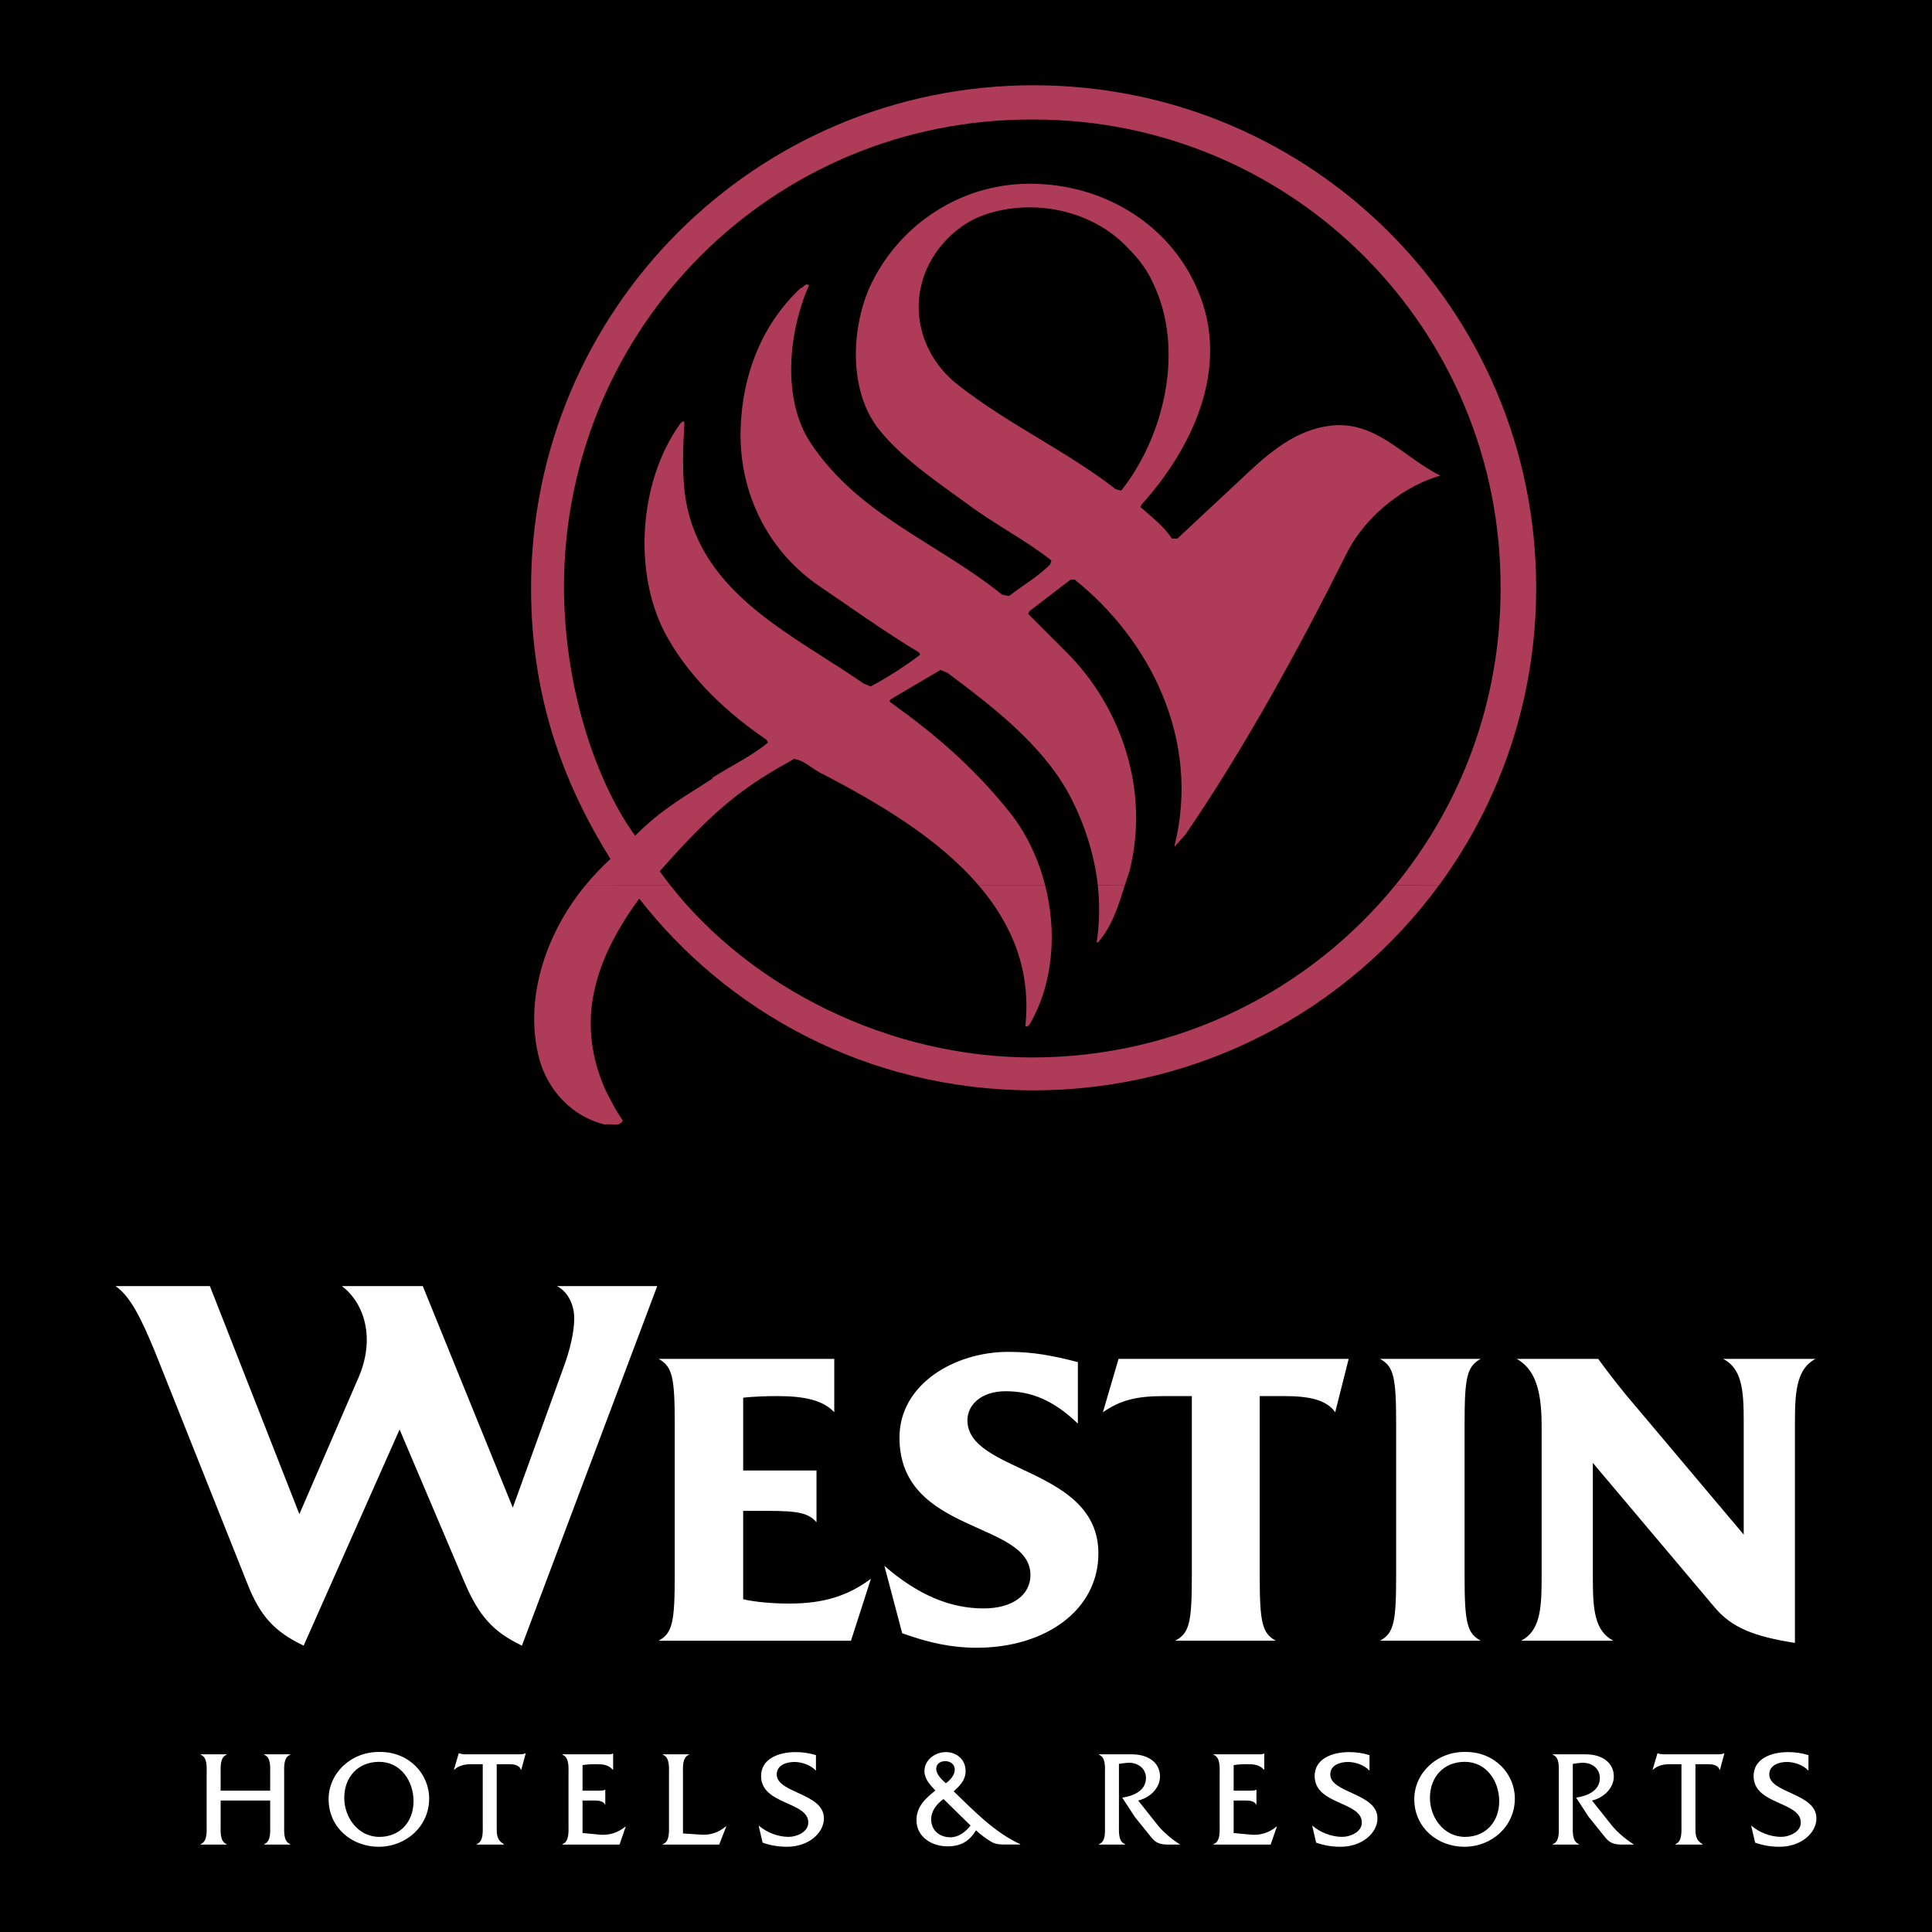
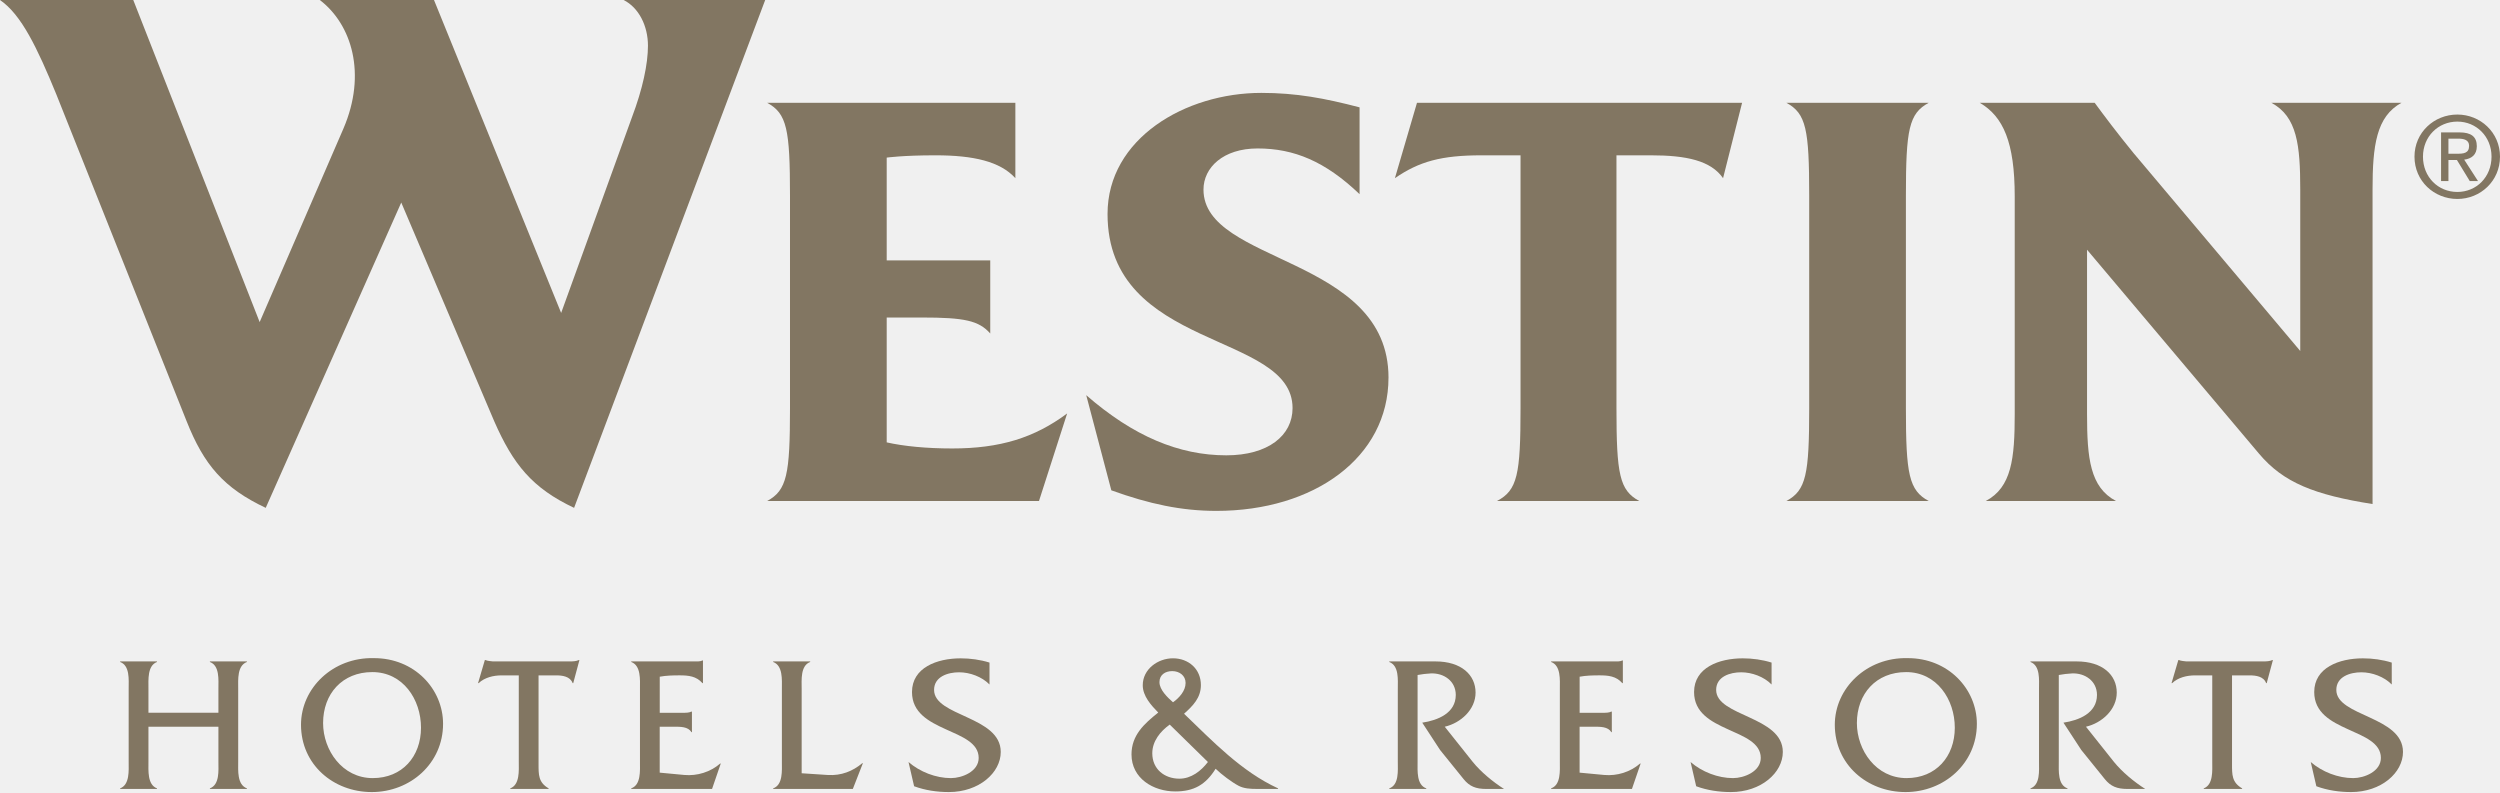
- <svg xmlns="http://www.w3.org/2000/svg" width="2500" height="2500" viewBox="0 0 192.756 192.756">
-   <g fill-rule="evenodd" clip-rule="evenodd">
-     <path d="M0 0h192.756v192.756H0V0z" />
-     <path d="M65.57 128.316H55.566c1.077.539 1.725 1.83 1.725 3.227 0 1.289-.382 3.062-1.13 5.057l-5 13.816-8.979-22.1h-8.067c2.261 1.719 3.333 5.217 1.667 9.09l-5.913 13.658-8.928-22.748H11.53c1.507 1.023 2.633 3.391 3.98 6.67l9.192 23.068c1.237 3.119 2.637 4.729 5.594 6.129l9.571-21.564 6.559 15.436c1.343 3.061 2.691 4.729 5.647 6.129l13.497-35.868zM86.892 157.514c-2.313 1.719-4.733 2.473-8.121 2.473-1.826 0-3.439-.16-4.624-.43v-8.816h2.474c3.01 0 4.034.213 4.841 1.131v-5.164h-7.314v-7.256s1.127-.164 3.44-.164c2.687 0 4.57.43 5.647 1.613v-5.324h-17.53c1.396.754 1.614 1.883 1.614 6.561v15.004c0 4.676-.217 5.807-1.614 6.555h19.197l1.99-6.183zM109.586 154.986c0-8.604-13.066-8.01-13.066-13.279 0-1.561 1.396-2.904 3.816-2.904 2.58 0 4.787.914 7.203 3.227v-6.13c-2.469-.646-4.461-1.025-6.934-1.025-5.376 0-10.864 3.229-10.864 8.551 0 9.682 13.067 8.279 13.067 13.715 0 1.932-1.719 3.332-4.676 3.332-3.333 0-6.561-1.346-9.897-4.25l1.777 6.725c2.686.967 4.947 1.449 7.419 1.449 6.885-.001 12.155-3.764 12.155-9.411zM134.557 135.576h-22.959l-1.561 5.324c1.721-1.184 3.279-1.613 6.129-1.613h2.744v17.854c0 4.676-.217 5.807-1.666 6.555h10.051c-1.395-.748-1.613-1.879-1.613-6.555v-17.854h2.422c2.525 0 4.25.375 5.109 1.613l1.344-5.324zM147.734 163.695c-1.396-.748-1.613-1.879-1.613-6.555v-15.004c0-4.678.217-5.807 1.613-6.561h-10.053c1.396.754 1.613 1.883 1.613 6.561v15.004c0 4.676-.217 5.807-1.613 6.555h10.053zM181.123 135.576h-9.195c1.83.967 2.043 3.01 2.043 6.131v11.4l-11.777-13.98a81.424 81.424 0 0 1-2.74-3.551h-8.121c1.668.967 2.475 2.797 2.475 6.613v15.381c0 3.115-.213 5.158-2.043 6.125h9.197c-1.832-.967-2.043-3.01-2.043-6.125v-11.617l12.148 14.41c1.721 2.043 3.928 2.902 8.014 3.551v-22.207c-.001-3.121.265-5.164 2.042-6.131zM26.956 179.637v2.482c0 .613.094 1.613-.603 1.871v.041h2.612v-.041c-.7-.258-.614-1.258-.614-1.871v-5.176c0-.615-.086-1.613.614-1.877v-.039h-2.612v.039c.696.264.603 1.262.603 1.889v1.699h-4.943v-1.699c0-.627-.083-1.625.601-1.889v-.039h-2.6v.039c.7.264.603 1.262.603 1.877v5.176c0 .613.081 1.613-.603 1.871v.041h2.6v-.041c-.684-.258-.601-1.258-.601-1.871v-2.482h4.943zM37.921 174.793c-2.874-.064-5.136 2.109-5.136 4.709 0 2.807 2.289 4.75 4.996 4.75 2.723 0 5.037-2.027 5.037-4.818 0-2.461-2.022-4.653-4.897-4.641zm-.094.986c2.163 0 3.431 1.93 3.431 3.928 0 2.039-1.327 3.559-3.407 3.559-2.149 0-3.505-1.971-3.505-3.887 0-2.067 1.356-3.6 3.481-3.6zM49.559 176.014h1.233c.45 0 .999.066 1.179.545h.041l.439-1.627h-.045c-.176.084-.394.096-.627.096H46.33c-.177-.029-.353-.029-.521-.096h-.042l-.478 1.627h.04c.426-.398 1.04-.545 1.63-.545h1.204v6.105c0 .613.082 1.613-.602 1.871v.041h2.71v-.041c-.724-.422-.713-.959-.713-1.736v-6.24h.001zM58.122 179.637h1.011c.426 0 .999-.012 1.216.385h.041v-1.449h-.041c-.164.082-.381.082-.603.082h-1.625v-2.547c.438-.082.917-.094 1.392-.094.63 0 1.192.053 1.618.545h.041v-1.602h-.041c-.181.098-.409.07-.643.07h-4.382v.039c.7.264.614 1.262.614 1.889v5.164c0 .613.086 1.625-.614 1.871v.041h5.708l.614-1.793h-.037a3.405 3.405 0 0 1-2.535.807l-1.735-.164v-3.244h.001zM68.141 182.926v-5.971c0-.613-.094-1.625.603-1.889v-.039h-2.613v.039c.697.264.614 1.262.614 1.889v5.164c0 .613.083 1.625-.614 1.871v.041h5.623l.712-1.818h-.041c-.684.574-1.49.889-2.424.832l-1.86-.119zM81.409 175.109a6.88 6.88 0 0 0-2.04-.301c-1.67 0-3.435.656-3.435 2.381 0 2.902 4.708 2.518 4.708 4.65 0 .959-1.179 1.426-1.957 1.426-1.069 0-2.19-.438-2.997-1.135l.397 1.709c.778.289 1.613.412 2.449.412 2.133 0 3.669-1.371 3.669-2.834 0-2.529-4.709-2.506-4.709-4.381 0-.941.986-1.244 1.765-1.244.766 0 1.618.314 2.149.863v-1.546h.001zM101.785 184.031v-.041c-2.588-1.191-4.598-3.312-6.638-5.27.63-.561 1.191-1.121 1.191-2.023 0-1.139-.876-1.889-1.973-1.889-1.064 0-2.133.768-2.133 1.9 0 .768.589 1.41 1.093 1.93-1 .795-1.887 1.602-1.887 2.957 0 1.699 1.547 2.615 3.091 2.615 1.318 0 2.149-.479 2.85-1.6.422.408 1.135.941 1.631 1.203.367.193.807.217 1.285.217h1.49v.001zm-7.42-6.117c-.368-.328-.958-.877-.958-1.422 0-.52.413-.781.904-.781.508 0 .946.314.946.836.001.56-.45 1.053-.892 1.367zm2.466 4.217c-.479.627-1.176 1.176-2.011 1.176-1.057 0-1.916-.668-1.916-1.793 0-.848.561-1.545 1.231-2.023l2.696 2.64zM109.641 175.027v.039c.699.264.6 1.262.6 1.889v5.164c0 .613.1 1.625-.6 1.871v.041h2.611v-.041c-.695-.246-.615-1.244-.615-1.871v-6.135c.316-.057.615-.098.93-.111.918-.039 1.766.533 1.766 1.52 0 1.287-1.273 1.795-2.367 1.957l1.262 1.93 1.666 2.068c.414.508.865.684 1.59.684h1.258c-.779-.492-1.641-1.203-2.217-1.912l-1.969-2.482c1.121-.258 2.178-1.203 2.178-2.406 0-1.246-1.002-2.203-2.838-2.203h-3.255v-.002zM123.082 179.637h1.012c.426 0 .998-.012 1.221.385h.041v-1.449h-.041c-.168.082-.385.082-.605.082h-1.627v-2.547c.439-.082.918-.094 1.396-.094.627 0 1.188.053 1.613.545h.043v-1.602h-.043c-.18.098-.41.07-.643.07h-4.381v.039c.699.264.617 1.262.617 1.889v5.164c0 .613.082 1.625-.617 1.871v.041h5.707l.619-1.793h-.041a3.404 3.404 0 0 1-2.535.807l-1.736-.164v-3.244zM136.637 175.109a6.874 6.874 0 0 0-2.039-.301c-1.672 0-3.436.656-3.436 2.381 0 2.902 4.709 2.518 4.709 4.65 0 .959-1.176 1.426-1.957 1.426-1.068 0-2.191-.438-2.998-1.135l.396 1.709a7.053 7.053 0 0 0 2.449.412c2.135 0 3.67-1.371 3.67-2.834 0-2.529-4.709-2.506-4.709-4.381 0-.941.986-1.244 1.764-1.244.77 0 1.619.314 2.15.863v-1.546h.001zM146.234 174.793c-2.873-.064-5.131 2.109-5.131 4.709 0 2.807 2.287 4.75 4.996 4.75 2.725 0 5.037-2.027 5.037-4.818.001-2.461-2.027-4.653-4.902-4.641zm-.093.986c2.162 0 3.436 1.93 3.436 3.928 0 2.039-1.33 3.559-3.41 3.559-2.15 0-3.502-1.971-3.502-3.887-.001-2.067 1.351-3.6 3.476-3.6zM154.916 175.027v.039c.705.264.605 1.262.605 1.889v5.164c0 .613.1 1.625-.605 1.871v.041h2.621v-.041c-.697-.246-.619-1.244-.619-1.871v-6.135c.316-.057.619-.098.93-.111.918-.039 1.77.533 1.77 1.52 0 1.287-1.273 1.795-2.371 1.957l1.262 1.93 1.67 2.068c.41.508.859.684 1.586.684h1.258c-.779-.492-1.643-1.203-2.217-1.912l-1.971-2.482c1.129-.258 2.176-1.203 2.176-2.406 0-1.246-.996-2.203-2.83-2.203h-3.265v-.002zM169.154 176.014h1.229c.455 0 1.004.066 1.18.545h.041l.438-1.627H172c-.18.084-.396.096-.631.096h-5.449c-.176-.029-.354-.029-.521-.096h-.035l-.48 1.627h.041c.426-.398 1.041-.545 1.631-.545h1.203v6.105c0 .613.082 1.613-.602 1.871v.041h2.707v-.041c-.721-.422-.709-.959-.709-1.736v-6.24h-.001zM180.432 175.109a6.883 6.883 0 0 0-2.039-.301c-1.67 0-3.436.656-3.436 2.381 0 2.902 4.709 2.518 4.709 4.65 0 .959-1.176 1.426-1.957 1.426-1.064 0-2.188-.438-2.998-1.135l.398 1.709a7.041 7.041 0 0 0 2.447.412c2.139 0 3.67-1.371 3.67-2.834 0-2.529-4.705-2.506-4.705-4.381 0-.941.982-1.244 1.76-1.244.77 0 1.617.314 2.15.863v-1.546h.001z" fill="#fff" />
-     <path d="M58.392 88.342c-4.178 5.106-6.089 11.642-4.591 17.3.818 3.006 3.145 5.736 6.56 6.555.545-.135 1.503.275 1.777-.408-.684-.953-1.231-2.047-1.777-3.141-2.731-6.285-1.502-12.297 3.416-18.993 8.607 11.069 22.542 19.127 39.348 19.127 16.609 0 31.309-8.039 40.428-20.441h-4.365c-8.561 10.474-21.596 17.162-36.203 17.162-14.369 0-28.119-6.994-36.104-17.167l-8.489.006zm39.256 0c3.244 3.788 5.254 8.376 4.652 14.021.141.139.275 0 .414-.137 2.383-4.086 2.752-9.233 1.564-13.889l-6.63.005zm11.879 0a21.463 21.463 0 0 1-.117 5.688h.135c1.426-1.643 2.055-3.727 2.674-5.684l-2.692-.004z" fill="#ae3c59" />
-     <path d="M66.881 88.342a54.238 54.238 0 0 1-1.058-1.417c5.877-6.695 8.748-8.607 13.39-11.204 1.094.135 1.913 1.094 2.871 1.503 5.282 2.756 11.425 6.286 15.564 11.118h6.631c-.717-2.822-2.002-5.455-3.752-7.563-3.554-4.374-7.239-7.515-11.612-10.659-.41-.274.134-.41.269-.544l4.648-2.731.685.274c4.37 3.276 9.426 7.101 12.159 12.158 1.465 2.76 2.496 5.851 2.852 9.062l2.691.005c.152-.479.303-.954.467-1.417 2.053-8.059-.818-16.396-6.285-21.858l-3.824-3.825.139-.275 4.096-3.14h.408c7.52 6.007 12.572 15.983 9.975 26.501v.139l1.094-1.231c5.877-8.608 11.203-18.309 15.988-27.871 1.637-3.415 5.191-6.556 9.016-7.787l.41-.136c-3.689-1.777-6.561-5.737-11.34-4.918-3.555.549-6.285 3.141-8.746 5.467l-6.146 5.736h-.549c-.82-1.232-1.912-2.051-3.141-3.145l.135-.271c5.057-5.602 8.881-13.664 5.602-21.313-2.865-6.83-9.836-10.93-17.484-10.655-6.696.271-12.571 4.369-15.303 10.381-1.777 4.099-2.052 10.11.818 13.935 2.323 3.005 6.011 5.466 9.017 7.653 2.735 2.048 5.737 3.551 8.333 5.602l-.135.41c-1.229 1.229-2.871 2.183-4.098 3.141l-.684-.136c-6.422-5.192-14.345-7.923-19.124-15.167-2.871-4.369-2.19-11.064-.14-15.712-.41-.27-.544.275-.819.275-3.825 3.554-5.875 8.607-6.01 14.209-.14 6.286 2.731 11.887 7.514 15.302 3.415 2.322 6.83 4.778 10.246 6.831a.41.41 0 0 1 .139.27 37.916 37.916 0 0 1-4.918 3.145l-.684-.274c-7.105-4.918-16.122-8.878-17.76-18.305-.414-2.46-.275-5.331-.139-7.788-.136-.139-.275 0-.41.135-4.234 5.876-4.784 15.303-1.232 21.448 2.326 4.1 6.015 7.515 9.839 10.112l.136.274c-1.638 1.364-3.69 2.321-5.602 3.55h.135c-2.727 1.778-5.053 3.006-7.784 5.741-3.415-4.647-7.105-13.938-7.105-25.002.135-25.822 20.9-46.588 46.863-46.453 25.818 0 46.723 20.904 46.586 46.862 0 11.216-3.943 21.506-10.523 29.553l4.365.008c6.105-8.309 9.709-18.574 9.709-29.697 0-27.733-22.406-50.141-50.137-50.141-27.736 0-50.143 22.407-50.143 50.141 0 10.791 3.146 19.397 7.924 27.052a24.152 24.152 0 0 0-2.514 2.649l8.487-.007zm48.127-60.162c3.279 6.69 1.092 15.437-3.141 20.765l-.549-.136c-4.918-3.828-10.654-6.42-15.709-10.384-2.87-2.187-4.647-6.011-3.689-9.975.684-3.005 3.141-5.871 6.146-6.965 4.918-1.777 10.93-.549 14.484 3.275 1.095 1.097 1.913 2.188 2.458 3.42z" fill="#ae3c59" />
+ <svg xmlns="http://www.w3.org/2000/svg" version="1.1" width="300" height="95.045" id="svg19545">
+   <defs id="defs19547" />
+   <g transform="translate(-225,-484.8397)" id="layer1">
+     <g transform="matrix(2.062295,0,0,2.062295,1233.953,285.5399)" id="g19490">
+       <path d="m -444.712,96.64 -8.24,0 c 0.885,0.444 1.417,1.506 1.417,2.659 0,1.062 -0.31,2.525 -0.931,4.164 l -4.12,11.386 -7.399,-18.209 -6.645,0 c 1.86,1.417 2.746,4.298 1.373,7.487 l -4.872,11.254 -7.355,-18.741 -7.754,0 c 1.241,0.843 2.171,2.791 3.279,5.494 l 7.576,19.006 c 1.019,2.57 2.171,3.899 4.607,5.051 l 7.886,-17.766 5.405,12.715 c 1.107,2.526 2.215,3.899 4.652,5.051 l 11.12,-29.551 z" id="path7555" style="fill:#827662;fill-opacity:1;fill-rule:nonzero;stroke:none" />
+       <path d="m -427.143,120.697 c -1.905,1.417 -3.899,2.038 -6.69,2.038 -1.506,0 -2.835,-0.133 -3.81,-0.355 l 0,-7.265 2.038,0 c 2.481,0 3.322,0.177 3.987,0.93 l 0,-4.253 -6.025,0 0,-5.981 c 0,0 0.93,-0.134 2.835,-0.134 2.216,0 3.766,0.355 4.652,1.33 l 0,-4.386 -14.444,0 c 1.153,0.62 1.33,1.55 1.33,5.405 l 0,12.361 c 0,3.854 -0.177,4.785 -1.33,5.405 l 15.818,0 1.639,-5.095 z" id="path7559" style="fill:#827662;fill-opacity:1;fill-rule:nonzero;stroke:none" />
+       <path d="m -408.444,118.615 c 0,-7.089 -10.766,-6.601 -10.766,-10.944 0,-1.285 1.153,-2.393 3.146,-2.393 2.126,0 3.942,0.754 5.936,2.659 l 0,-5.051 c -2.038,-0.531 -3.678,-0.841 -5.715,-0.841 -4.43,0 -8.95,2.659 -8.95,7.045 0,7.974 10.766,6.822 10.766,11.296 0,1.595 -1.417,2.748 -3.855,2.748 -2.746,0 -5.405,-1.107 -8.151,-3.5 l 1.461,5.537 c 2.216,0.797 4.076,1.196 6.115,1.196 5.671,0 10.012,-3.101 10.012,-7.753" id="path7563" style="fill:#827662;fill-opacity:1;fill-rule:nonzero;stroke:none" />
+       <path d="m -387.869,102.621 -18.918,0 -1.285,4.386 c 1.417,-0.975 2.703,-1.33 5.05,-1.33 l 2.26,0 0,14.71 c 0,3.854 -0.177,4.785 -1.374,5.405 l 8.285,0 c -1.151,-0.62 -1.329,-1.551 -1.329,-5.405 l 0,-14.71 1.994,0 c 2.083,0 3.5,0.31 4.209,1.33 l 1.107,-4.386 z" id="path7567" style="fill:#827662;fill-opacity:1;fill-rule:nonzero;stroke:none" />
+       <path d="m -377.009,125.792 c -1.153,-0.62 -1.329,-1.55 -1.329,-5.405 l 0,-12.361 c 0,-3.854 0.176,-4.785 1.329,-5.405 l -8.285,0 c 1.153,0.62 1.329,1.551 1.329,5.405 l 0,12.361 c 0,3.855 -0.176,4.785 -1.329,5.405 l 8.285,0 z" id="path7571" style="fill:#827662;fill-opacity:1;fill-rule:nonzero;stroke:none" />
+       <path d="m -349.5,102.621 -7.575,0 c 1.506,0.797 1.683,2.481 1.683,5.051 l 0,9.391 -9.703,-11.519 c -0.975,-1.196 -1.639,-2.081 -2.26,-2.924 l -6.689,0 c 1.373,0.797 2.038,2.304 2.038,5.449 l 0,12.671 c 0,2.57 -0.177,4.254 -1.684,5.051 l 7.576,0 c -1.506,-0.797 -1.684,-2.481 -1.684,-5.051 l 0,-9.569 10.012,11.873 c 1.417,1.684 3.235,2.393 6.601,2.925 l 0,-18.297 c 0,-2.57 0.221,-4.254 1.684,-5.051" id="path7575" style="fill:#827662;fill-opacity:1;fill-rule:nonzero;stroke:none" />
+       <path d="m -476.529,138.926 0,2.041 c 0,0.507 0.079,1.331 -0.496,1.545 l 0,0.034 2.154,0 0,-0.034 c -0.575,-0.214 -0.507,-1.038 -0.507,-1.545 l 0,-4.263 c 0,-0.507 -0.068,-1.331 0.507,-1.545 l 0,-0.034 -2.154,0 0,0.034 c 0.575,0.214 0.496,1.038 0.496,1.556 l 0,1.399 -4.071,0 0,-1.399 c 0,-0.519 -0.068,-1.343 0.496,-1.556 l 0,-0.034 -2.143,0 0,0.034 c 0.575,0.214 0.496,1.038 0.496,1.545 l 0,4.263 c 0,0.507 0.068,1.331 -0.496,1.545 l 0,0.034 2.143,0 0,-0.034 c -0.564,-0.214 -0.496,-1.038 -0.496,-1.545 l 0,-2.041 4.071,0 z" id="path7579" style="fill:#827662;fill-opacity:1;fill-rule:nonzero;stroke:none" />
+       <path d="m -467.572,135.747 c 1.782,0 2.831,1.59 2.831,3.236 0,1.68 -1.095,2.933 -2.809,2.933 -1.77,0 -2.888,-1.624 -2.888,-3.203 0,-1.704 1.117,-2.966 2.865,-2.966 m 0.079,-0.812 c -2.368,-0.056 -4.229,1.738 -4.229,3.879 0,2.312 1.884,3.914 4.116,3.914 2.244,0 4.15,-1.669 4.15,-3.969 0,-2.03 -1.669,-3.835 -4.037,-3.824" id="path7583" style="fill:#827662;fill-opacity:1;fill-rule:nonzero;stroke:none" />
+       <path d="m -457.902,135.938 1.015,0 c 0.372,0 0.823,0.056 0.97,0.451 l 0.034,0 0.361,-1.343 -0.034,0 c -0.147,0.069 -0.328,0.08 -0.52,0.08 l -4.206,0 -0.281,0 c -0.147,-0.022 -0.294,-0.022 -0.429,-0.08 l -0.034,0 -0.395,1.343 0.034,0 c 0.35,-0.328 0.858,-0.451 1.343,-0.451 l 0.993,0 0,5.03 c 0,0.507 0.068,1.331 -0.496,1.545 l 0,0.034 2.232,0 0,-0.034 c -0.598,-0.35 -0.586,-0.789 -0.586,-1.433 l 0,-5.143 z" id="path7587" style="fill:#827662;fill-opacity:1;fill-rule:nonzero;stroke:none" />
+       <path d="m -450.849,138.926 0.835,0 c 0.349,0 0.823,-0.011 1.004,0.316 l 0.034,0 0,-1.195 -0.034,0 c -0.136,0.068 -0.316,0.068 -0.496,0.068 l -1.343,0 0,-2.099 c 0.361,-0.068 0.756,-0.079 1.15,-0.079 0.519,0 0.981,0.046 1.331,0.451 l 0.034,0 0,-1.319 -0.034,0 c -0.146,0.079 -0.339,0.056 -0.53,0.056 l -3.609,0 0,0.034 c 0.575,0.214 0.507,1.038 0.507,1.556 l 0,4.251 c 0,0.507 0.068,1.343 -0.507,1.545 l 0,0.034 4.702,0 0.507,-1.478 -0.034,0 c -0.564,0.496 -1.343,0.734 -2.086,0.666 l -1.433,-0.135 0,-2.674 z" id="path7591" style="fill:#827662;fill-opacity:1;fill-rule:nonzero;stroke:none" />
+       <path d="m -442.591,141.633 0,-4.918 c 0,-0.507 -0.079,-1.341 0.496,-1.556 l 0,-0.034 -2.154,0 0,0.034 c 0.575,0.215 0.507,1.038 0.507,1.556 l 0,4.253 c 0,0.506 0.068,1.341 -0.507,1.545 l 0,0.034 4.635,0 0.586,-1.5 -0.034,0 c -0.564,0.474 -1.23,0.733 -1.996,0.688 l -1.534,-0.101 z" id="path7595" style="fill:#827662;fill-opacity:1;fill-rule:nonzero;stroke:none" />
+       <path d="m -431.66,135.194 c -0.541,-0.169 -1.116,-0.247 -1.68,-0.247 -1.376,0 -2.831,0.54 -2.831,1.961 0,2.391 3.88,2.075 3.88,3.835 0,0.789 -0.97,1.173 -1.613,1.173 -0.88,0 -1.805,-0.361 -2.47,-0.936 l 0.326,1.41 c 0.644,0.236 1.331,0.338 2.019,0.338 1.76,0 3.022,-1.126 3.022,-2.334 0,-2.086 -3.879,-2.064 -3.879,-3.609 0,-0.779 0.811,-1.026 1.455,-1.026 0.631,0 1.33,0.259 1.77,0.71 l 0,-1.274 z" id="path7599" style="fill:#827662;fill-opacity:1;fill-rule:nonzero;stroke:none" />
+       <path d="m -418.953,140.979 c -0.395,0.519 -0.97,0.97 -1.657,0.97 -0.869,0 -1.579,-0.552 -1.579,-1.478 0,-0.7 0.463,-1.274 1.015,-1.669 l 2.221,2.176 z m -2.03,-3.474 c -0.304,-0.27 -0.789,-0.721 -0.789,-1.173 0,-0.429 0.338,-0.642 0.744,-0.642 0.417,0 0.777,0.259 0.777,0.688 0,0.463 -0.371,0.869 -0.733,1.127 m 6.112,5.041 0,-0.034 c -2.131,-0.981 -3.789,-2.729 -5.469,-4.341 0.517,-0.463 0.98,-0.925 0.98,-1.67 0,-0.936 -0.721,-1.556 -1.624,-1.556 -0.88,0 -1.759,0.632 -1.759,1.567 0,0.631 0.485,1.163 0.901,1.59 -0.823,0.655 -1.556,1.32 -1.556,2.436 0,1.399 1.275,2.154 2.549,2.154 1.084,0 1.771,-0.394 2.346,-1.32 0.35,0.339 0.936,0.779 1.343,0.994 0.304,0.158 0.665,0.18 1.06,0.18 l 1.229,0 z" id="path7603" style="fill:#827662;fill-opacity:1;fill-rule:nonzero;stroke:none" />
+       <path d="m -408.399,135.126 0,0.034 c 0.575,0.215 0.496,1.038 0.496,1.556 l 0,4.251 c 0,0.507 0.079,1.343 -0.496,1.546 l 0,0.034 2.154,0 0,-0.034 c -0.575,-0.204 -0.507,-1.026 -0.507,-1.546 l 0,-5.051 c 0.26,-0.046 0.507,-0.08 0.767,-0.091 0.755,-0.034 1.455,0.44 1.455,1.252 0,1.06 -1.049,1.478 -1.951,1.613 l 1.038,1.59 1.375,1.702 c 0.339,0.417 0.711,0.565 1.309,0.565 l 1.038,0 c -0.642,-0.406 -1.354,-0.993 -1.826,-1.58 l -1.625,-2.041 c 0.925,-0.214 1.794,-0.993 1.794,-1.985 0,-1.025 -0.824,-1.815 -2.334,-1.815 l -2.685,0 z" id="path7607" style="fill:#827662;fill-opacity:1;fill-rule:nonzero;stroke:none" />
+       <path d="m -397.323,138.926 0.835,0 c 0.349,0 0.823,-0.011 1.004,0.316 l 0.034,0 0,-1.195 -0.034,0 c -0.136,0.068 -0.316,0.068 -0.496,0.068 l -1.343,0 0,-2.099 c 0.36,-0.068 0.756,-0.079 1.15,-0.079 0.519,0 0.981,0.046 1.331,0.451 l 0.034,0 0,-1.319 -0.034,0 c -0.146,0.079 -0.339,0.056 -0.53,0.056 l -3.609,0 0,0.034 c 0.575,0.214 0.507,1.038 0.507,1.556 l 0,4.251 c 0,0.507 0.068,1.343 -0.507,1.545 l 0,0.034 4.702,0 0.507,-1.478 -0.034,0 c -0.564,0.496 -1.343,0.734 -2.086,0.666 l -1.433,-0.135 0,-2.674 z" id="path7611" style="fill:#827662;fill-opacity:1;fill-rule:nonzero;stroke:none" />
+       <path d="m -386.153,135.194 c -0.541,-0.169 -1.116,-0.247 -1.68,-0.247 -1.376,0 -2.831,0.54 -2.831,1.961 0,2.391 3.88,2.075 3.88,3.835 0,0.789 -0.97,1.173 -1.614,1.173 -0.879,0 -1.804,-0.361 -2.469,-0.936 l 0.326,1.41 c 0.644,0.236 1.331,0.338 2.019,0.338 1.76,0 3.022,-1.126 3.022,-2.334 0,-2.086 -3.879,-2.064 -3.879,-3.609 0,-0.779 0.811,-1.026 1.454,-1.026 0.632,0 1.331,0.259 1.771,0.71 l 0,-1.274 z" id="path7615" style="fill:#827662;fill-opacity:1;fill-rule:nonzero;stroke:none" />
+       <path d="m -378.324,135.747 c 1.782,0 2.831,1.59 2.831,3.236 0,1.68 -1.095,2.933 -2.809,2.933 -1.771,0 -2.888,-1.624 -2.888,-3.203 0,-1.704 1.116,-2.966 2.865,-2.966 m 0.079,-0.812 c -2.369,-0.056 -4.229,1.738 -4.229,3.879 0,2.312 1.884,3.914 4.116,3.914 2.244,0 4.15,-1.669 4.15,-3.969 0,-2.03 -1.669,-3.835 -4.037,-3.824" id="path7619" style="fill:#827662;fill-opacity:1;fill-rule:nonzero;stroke:none" />
+       <path d="m -371.089,135.126 0,0.034 c 0.575,0.215 0.496,1.038 0.496,1.556 l 0,4.251 c 0,0.507 0.079,1.343 -0.496,1.546 l 0,0.034 2.154,0 0,-0.034 c -0.575,-0.204 -0.507,-1.026 -0.507,-1.546 l 0,-5.051 c 0.26,-0.046 0.507,-0.08 0.767,-0.091 0.755,-0.034 1.455,0.44 1.455,1.252 0,1.06 -1.049,1.478 -1.951,1.613 l 1.038,1.59 1.375,1.702 c 0.339,0.417 0.711,0.565 1.309,0.565 l 1.038,0 c -0.642,-0.406 -1.353,-0.993 -1.826,-1.58 l -1.624,-2.041 c 0.924,-0.214 1.792,-0.993 1.792,-1.985 0,-1.025 -0.823,-1.815 -2.334,-1.815 l -2.685,0 z" id="path7623" style="fill:#827662;fill-opacity:1;fill-rule:nonzero;stroke:none" />
+       <path d="m -359.362,135.938 1.015,0 c 0.372,0 0.824,0.056 0.97,0.451 l 0.034,0 0.361,-1.343 -0.034,0 c -0.147,0.069 -0.328,0.08 -0.519,0.08 l -4.206,0 -0.282,0 c -0.146,-0.022 -0.292,-0.022 -0.429,-0.08 l -0.034,0 -0.395,1.343 0.035,0 c 0.349,-0.328 0.856,-0.451 1.341,-0.451 l 0.993,0 0,5.03 c 0,0.507 0.068,1.331 -0.496,1.545 l 0,0.034 2.234,0 0,-0.034 c -0.599,-0.35 -0.588,-0.789 -0.588,-1.433 l 0,-5.143 z" id="path7627" style="fill:#827662;fill-opacity:1;fill-rule:nonzero;stroke:none" />
+       <path d="m -350.068,135.194 c -0.541,-0.169 -1.116,-0.247 -1.68,-0.247 -1.376,0 -2.831,0.54 -2.831,1.961 0,2.391 3.879,2.075 3.879,3.835 0,0.789 -0.969,1.173 -1.611,1.173 -0.88,0 -1.805,-0.361 -2.47,-0.936 l 0.326,1.41 c 0.644,0.236 1.331,0.338 2.019,0.338 1.76,0 3.022,-1.126 3.022,-2.334 0,-2.086 -3.879,-2.064 -3.879,-3.609 0,-0.779 0.811,-1.026 1.455,-1.026 0.63,0 1.33,0.259 1.77,0.71 l 0,-1.274 z" id="path7631" style="fill:#827662;fill-opacity:1;fill-rule:nonzero;stroke:none" />
+       <path d="m -346.77,105.585 0,-0.877 0.585,0 c 0.299,0 0.618,0.065 0.618,0.416 0,0.435 -0.325,0.461 -0.689,0.461 l -0.514,0 z m 0,0.364 0.494,0 0.748,1.228 0.48,0 -0.805,-1.248 c 0.416,-0.051 0.735,-0.273 0.735,-0.779 0,-0.559 -0.333,-0.806 -1.001,-0.806 l -1.079,0 0,2.833 0.429,0 0,-1.228 z m 0.52,2.268 c 1.339,0 2.481,-1.04 2.481,-2.462 0,-1.41 -1.143,-2.45 -2.481,-2.45 -1.351,0 -2.495,1.04 -2.495,2.45 0,1.423 1.144,2.462 2.495,2.462 m -2.001,-2.462 c 0,-1.163 0.877,-2.04 2.001,-2.04 1.111,0 1.988,0.877 1.988,2.04 0,1.183 -0.876,2.054 -1.988,2.054 -1.124,0 -2.001,-0.871 -2.001,-2.054" id="path7635" style="fill:#827662;fill-opacity:1;fill-rule:nonzero;stroke:none" />
+     </g>
  </g>
</svg>
